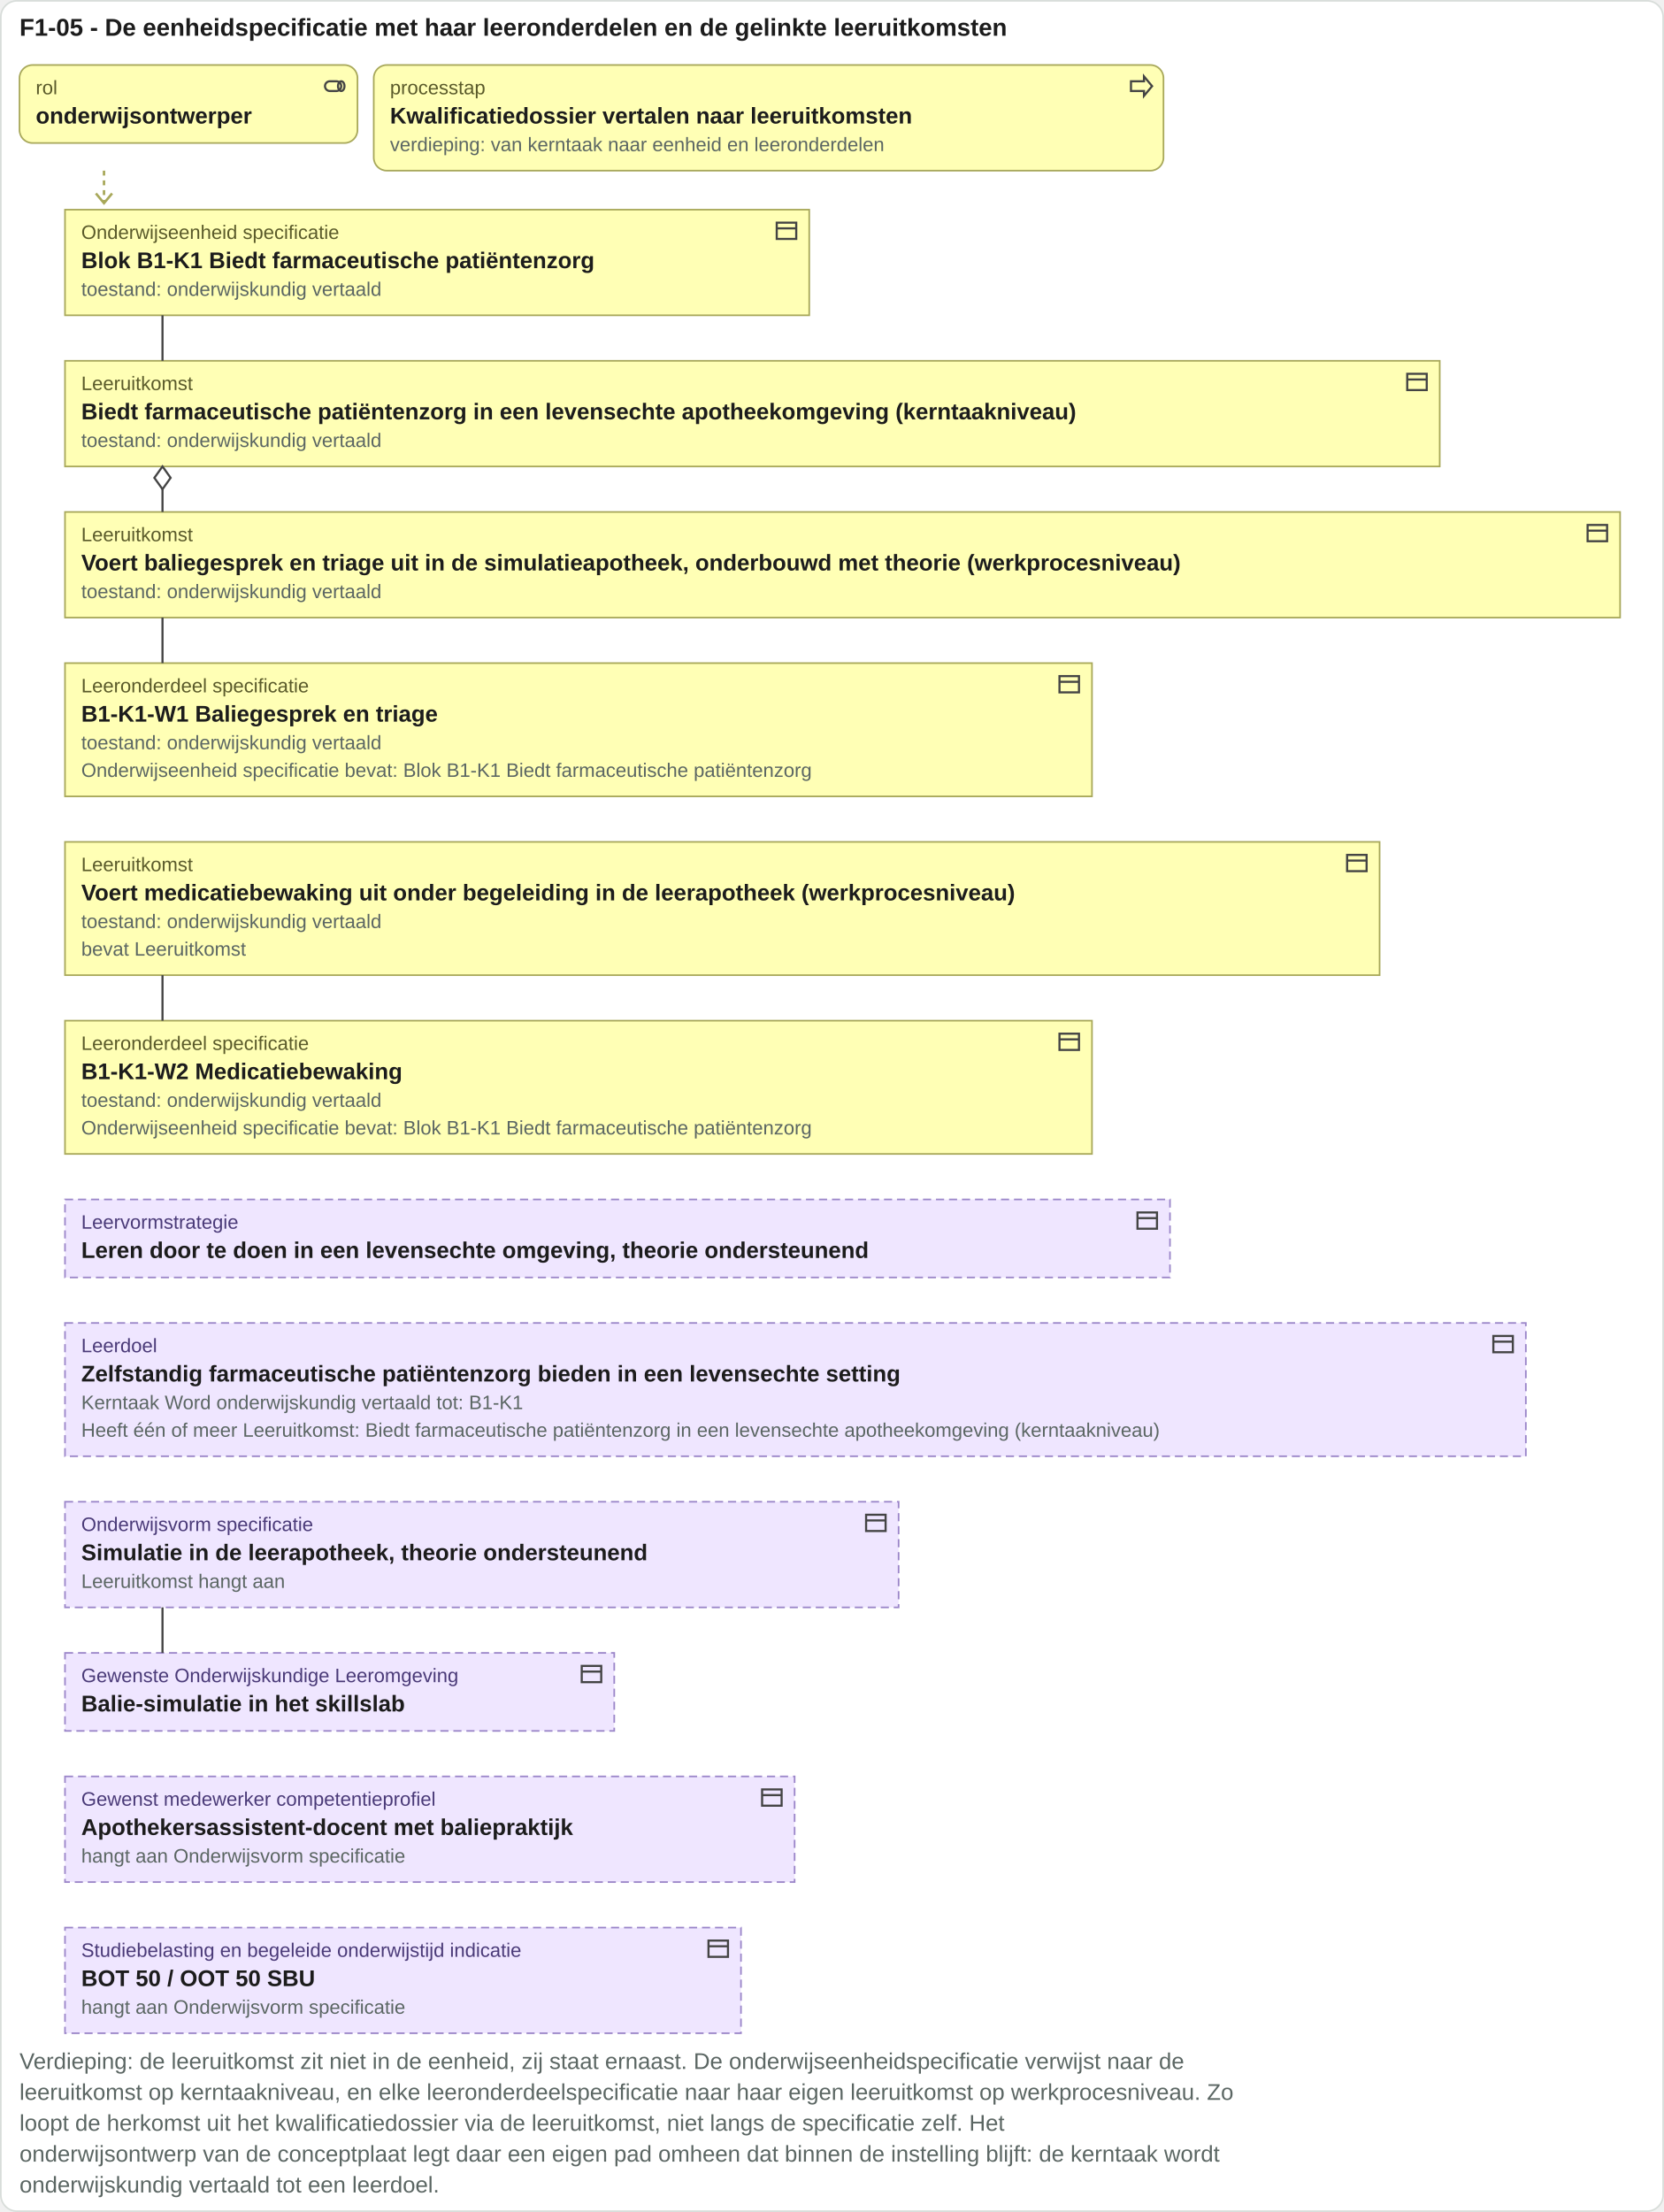
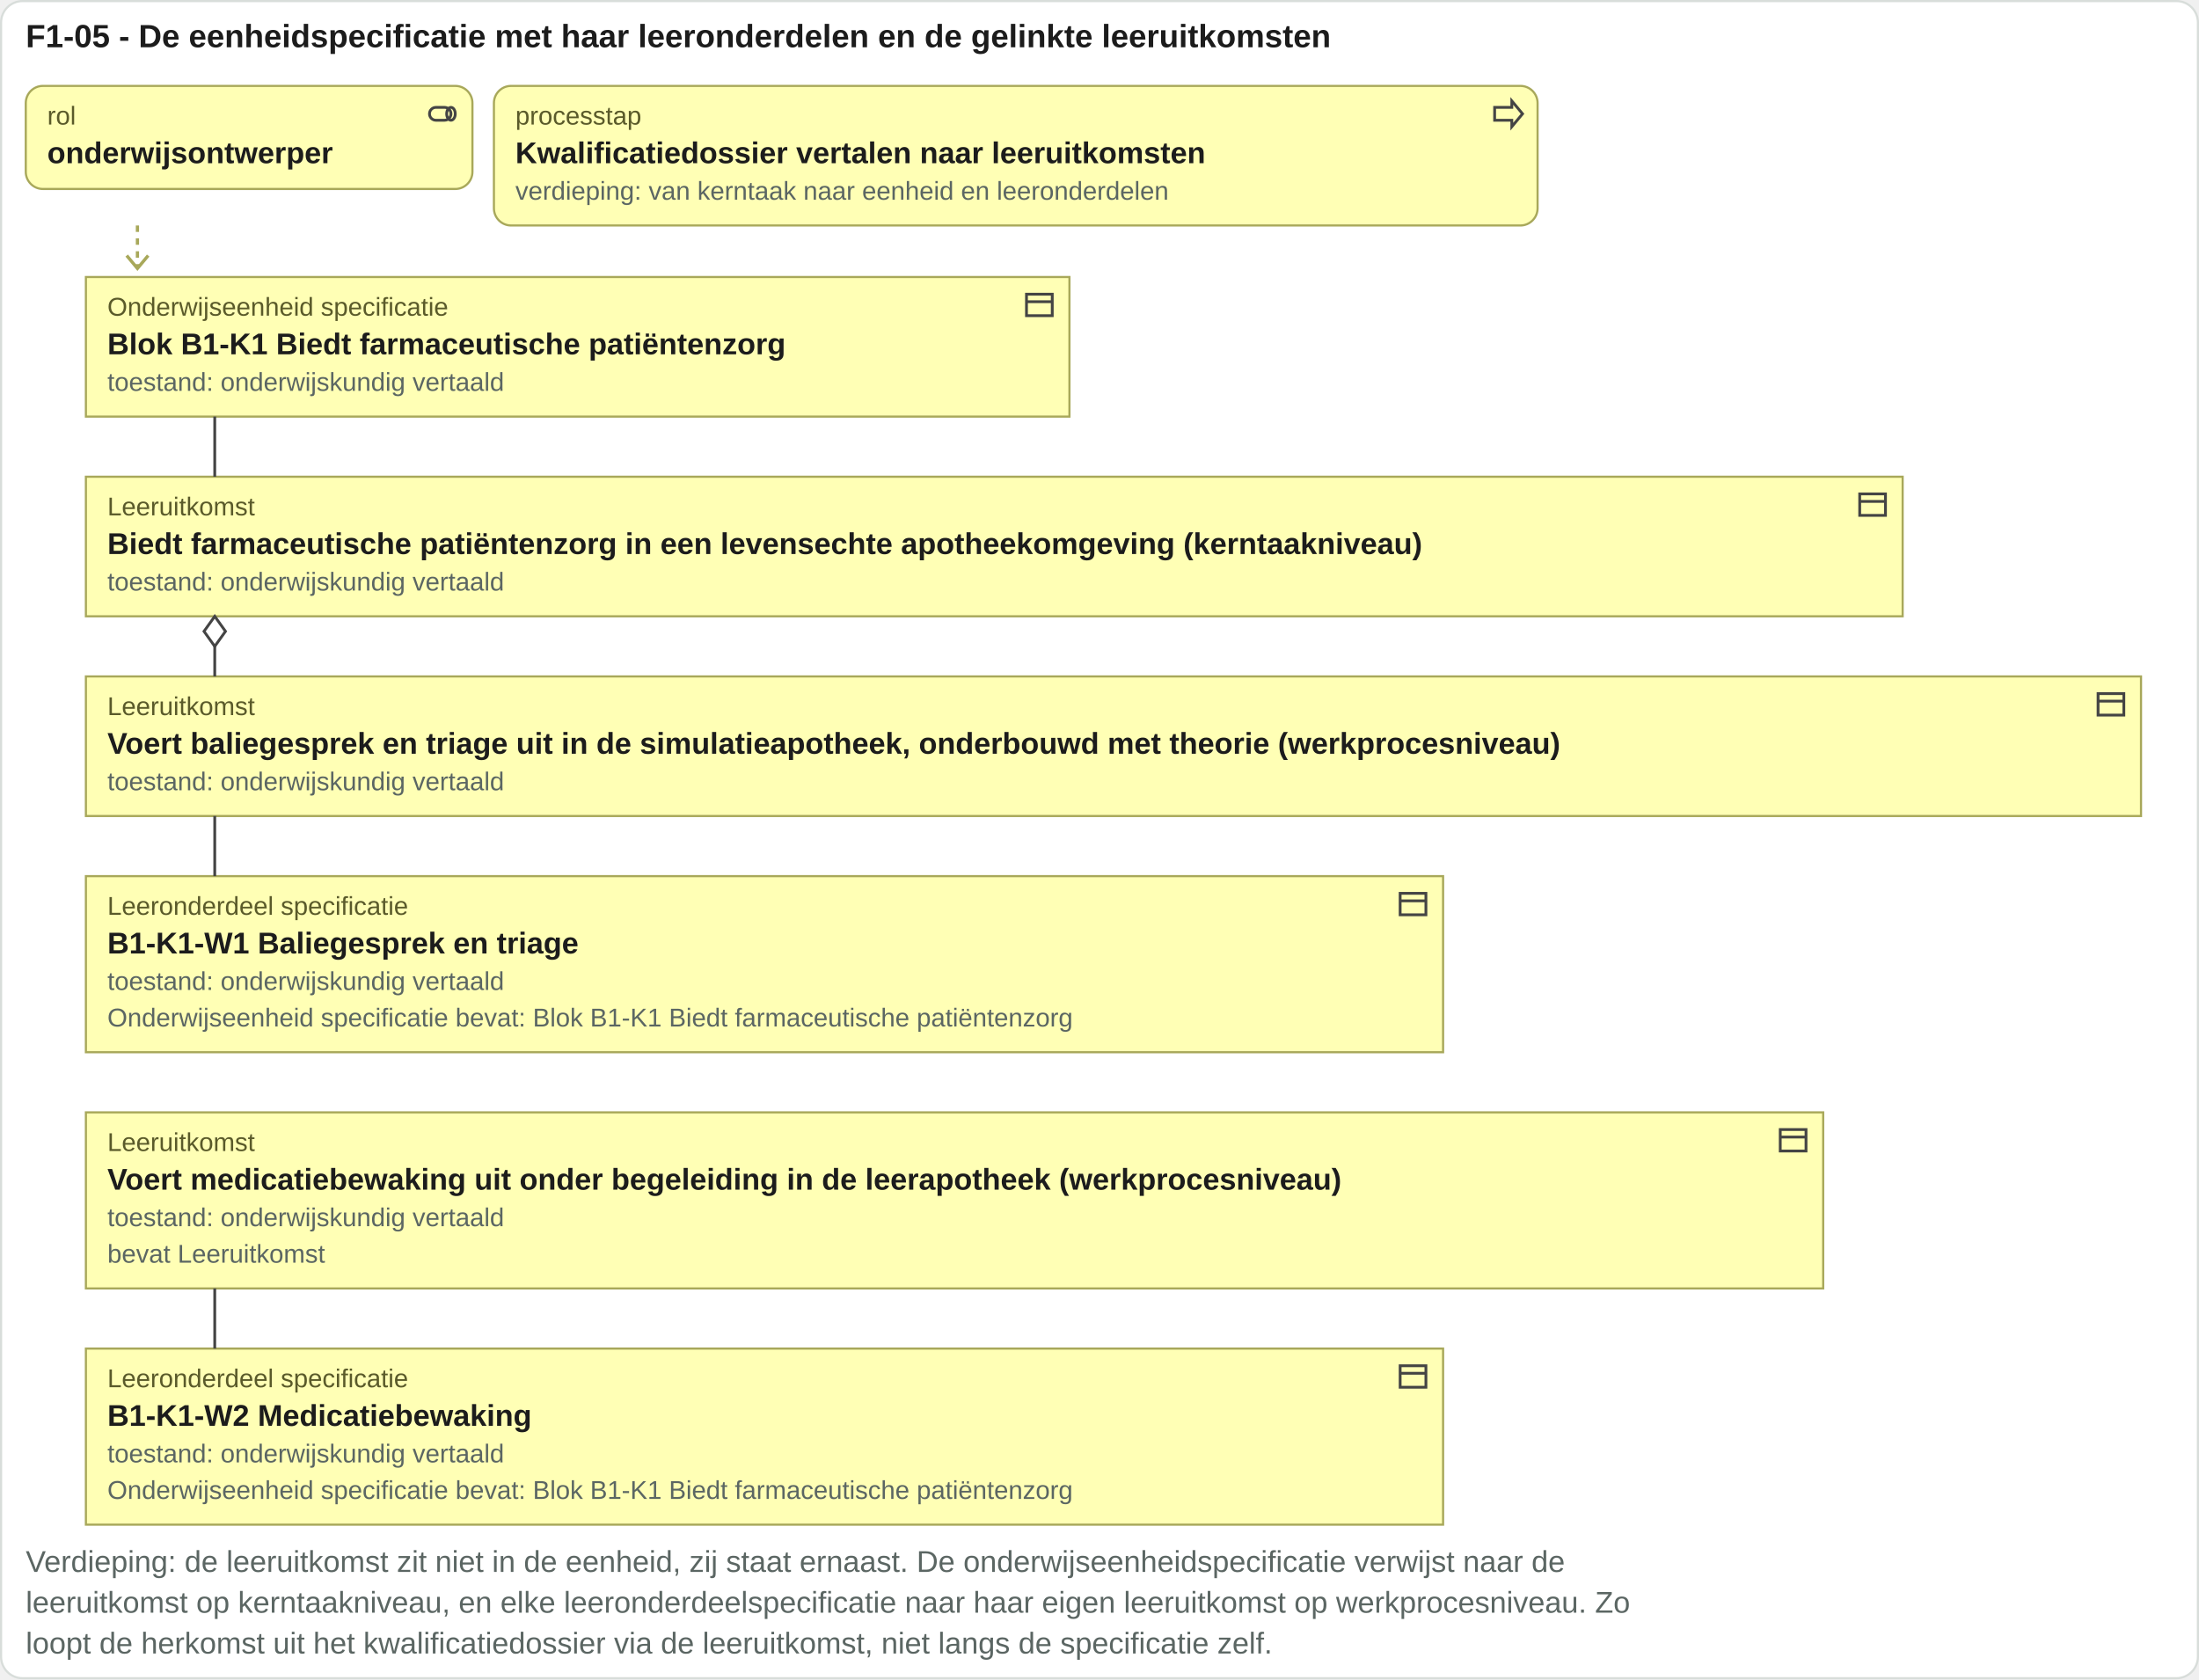
- <svg xmlns="http://www.w3.org/2000/svg" viewBox="0 0 1024 1361" width="1024" height="1361">
-   <rect x="0.5" y="0.5" width="1023" height="1360" rx="10" fill="#ffffff" stroke="#d8ddda" />
+ <svg xmlns="http://www.w3.org/2000/svg" viewBox="0 0 1024 782" width="1024" height="782">
+   <rect x="0.5" y="0.5" width="1023" height="781" rx="10" fill="#ffffff" stroke="#d8ddda" />
  <text x="12" y="22" font-family="Arial, Helvetica, sans-serif" font-size="15" font-weight="bold" fill="#1c1c1c" text-anchor="start">F1-05 - De eenheidspecificatie met haar leeronderdelen en de gelinkte leeruitkomsten</text>
  <rect x="12" y="40" width="208" height="48" rx="8" fill="#ffffb5" stroke="#a8a85a" />
  <g transform="translate(198,45)" fill="none" stroke="#444" stroke-width="1.3">
    <rect x="2" y="5" width="10" height="6" rx="3" />
    <ellipse cx="12" cy="8" rx="2" ry="3" />
  </g>
  <text x="22" y="58" font-family="Arial, Helvetica, sans-serif" font-size="12" fill="#5a5a2a" text-anchor="start">rol</text>
  <text x="22" y="76" font-family="Arial, Helvetica, sans-serif" font-size="14" font-weight="bold" fill="#1c1c1c" text-anchor="start">onderwijsontwerper</text>
  <rect x="230" y="40" width="486" height="65" rx="8" fill="#ffffb5" stroke="#a8a85a" />
  <g transform="translate(694,45)" fill="none" stroke="#444" stroke-width="1.3">
    <path d="M2 5h8V2l5 6-5 6v-3H2z" />
  </g>
  <text x="240" y="58" font-family="Arial, Helvetica, sans-serif" font-size="12" fill="#5a5a2a" text-anchor="start">processtap</text>
  <text x="240" y="76" font-family="Arial, Helvetica, sans-serif" font-size="14" font-weight="bold" fill="#1c1c1c" text-anchor="start">Kwalificatiedossier vertalen naar leeruitkomsten</text>
  <text x="240" y="93" font-family="Arial, Helvetica, sans-serif" font-size="12" fill="#5b6663" text-anchor="start">verdieping: van kerntaak naar eenheid en leeronderdelen</text>
  <path d="M64 105 V125" stroke="#a8a85a" stroke-width="1.5" stroke-dasharray="3 3" />
  <path d="M59 119 l5 6 5 -6" fill="none" stroke="#a8a85a" stroke-width="1.5" />
  <rect x="40" y="129" width="458" height="65" rx="0" fill="#ffffb5" stroke="#a8a85a" />
  <g transform="translate(476,134)" fill="none" stroke="#444" stroke-width="1.3">
    <rect x="2" y="3" width="12" height="10" />
    <path d="M2 6.5h12" />
  </g>
  <text x="50" y="147" font-family="Arial, Helvetica, sans-serif" font-size="12" fill="#5a5a2a" text-anchor="start">Onderwijseenheid specificatie</text>
  <text x="50" y="165" font-family="Arial, Helvetica, sans-serif" font-size="14" font-weight="bold" fill="#1c1c1c" text-anchor="start">Blok B1-K1 Biedt farmaceutische patiëntenzorg</text>
  <text x="50" y="182" font-family="Arial, Helvetica, sans-serif" font-size="12" fill="#5b6663" text-anchor="start">toestand: onderwijskundig vertaald</text>
  <rect x="40" y="222" width="846" height="65" rx="0" fill="#ffffb5" stroke="#a8a85a" />
  <g transform="translate(864,227)" fill="none" stroke="#444" stroke-width="1.3">
    <rect x="2" y="3" width="12" height="10" />
    <path d="M2 6.5h12" />
  </g>
  <text x="50" y="240" font-family="Arial, Helvetica, sans-serif" font-size="12" fill="#5a5a2a" text-anchor="start">Leeruitkomst</text>
  <text x="50" y="258" font-family="Arial, Helvetica, sans-serif" font-size="14" font-weight="bold" fill="#1c1c1c" text-anchor="start">Biedt farmaceutische patiëntenzorg in een levensechte apotheekomgeving (kerntaakniveau)</text>
  <text x="50" y="275" font-family="Arial, Helvetica, sans-serif" font-size="12" fill="#5b6663" text-anchor="start">toestand: onderwijskundig vertaald</text>
  <rect x="40" y="315" width="957" height="65" rx="0" fill="#ffffb5" stroke="#a8a85a" />
  <g transform="translate(975,320)" fill="none" stroke="#444" stroke-width="1.3">
    <rect x="2" y="3" width="12" height="10" />
    <path d="M2 6.5h12" />
  </g>
  <text x="50" y="333" font-family="Arial, Helvetica, sans-serif" font-size="12" fill="#5a5a2a" text-anchor="start">Leeruitkomst</text>
  <text x="50" y="351" font-family="Arial, Helvetica, sans-serif" font-size="14" font-weight="bold" fill="#1c1c1c" text-anchor="start">Voert baliegesprek en triage uit in de simulatieapotheek, onderbouwd met theorie (werkprocesniveau)</text>
  <text x="50" y="368" font-family="Arial, Helvetica, sans-serif" font-size="12" fill="#5b6663" text-anchor="start">toestand: onderwijskundig vertaald</text>
  <rect x="40" y="408" width="632" height="82" rx="0" fill="#ffffb5" stroke="#a8a85a" />
  <g transform="translate(650,413)" fill="none" stroke="#444" stroke-width="1.3">
    <rect x="2" y="3" width="12" height="10" />
    <path d="M2 6.5h12" />
  </g>
  <text x="50" y="426" font-family="Arial, Helvetica, sans-serif" font-size="12" fill="#5a5a2a" text-anchor="start">Leeronderdeel specificatie</text>
  <text x="50" y="444" font-family="Arial, Helvetica, sans-serif" font-size="14" font-weight="bold" fill="#1c1c1c" text-anchor="start">B1-K1-W1 Baliegesprek en triage</text>
  <text x="50" y="461" font-family="Arial, Helvetica, sans-serif" font-size="12" fill="#5b6663" text-anchor="start">toestand: onderwijskundig vertaald</text>
  <text x="50" y="478" font-family="Arial, Helvetica, sans-serif" font-size="12" fill="#5b6663" text-anchor="start">Onderwijseenheid specificatie bevat: Blok B1-K1 Biedt farmaceutische patiëntenzorg</text>
  <rect x="40" y="518" width="809" height="82" rx="0" fill="#ffffb5" stroke="#a8a85a" />
  <g transform="translate(827,523)" fill="none" stroke="#444" stroke-width="1.3">
    <rect x="2" y="3" width="12" height="10" />
    <path d="M2 6.5h12" />
  </g>
  <text x="50" y="536" font-family="Arial, Helvetica, sans-serif" font-size="12" fill="#5a5a2a" text-anchor="start">Leeruitkomst</text>
  <text x="50" y="554" font-family="Arial, Helvetica, sans-serif" font-size="14" font-weight="bold" fill="#1c1c1c" text-anchor="start">Voert medicatiebewaking uit onder begeleiding in de leerapotheek (werkprocesniveau)</text>
  <text x="50" y="571" font-family="Arial, Helvetica, sans-serif" font-size="12" fill="#5b6663" text-anchor="start">toestand: onderwijskundig vertaald</text>
  <text x="50" y="588" font-family="Arial, Helvetica, sans-serif" font-size="12" fill="#5b6663" text-anchor="start">bevat Leeruitkomst</text>
  <rect x="40" y="628" width="632" height="82" rx="0" fill="#ffffb5" stroke="#a8a85a" />
  <g transform="translate(650,633)" fill="none" stroke="#444" stroke-width="1.3">
    <rect x="2" y="3" width="12" height="10" />
    <path d="M2 6.5h12" />
  </g>
  <text x="50" y="646" font-family="Arial, Helvetica, sans-serif" font-size="12" fill="#5a5a2a" text-anchor="start">Leeronderdeel specificatie</text>
  <text x="50" y="664" font-family="Arial, Helvetica, sans-serif" font-size="14" font-weight="bold" fill="#1c1c1c" text-anchor="start">B1-K1-W2 Medicatiebewaking</text>
  <text x="50" y="681" font-family="Arial, Helvetica, sans-serif" font-size="12" fill="#5b6663" text-anchor="start">toestand: onderwijskundig vertaald</text>
  <text x="50" y="698" font-family="Arial, Helvetica, sans-serif" font-size="12" fill="#5b6663" text-anchor="start">Onderwijseenheid specificatie bevat: Blok B1-K1 Biedt farmaceutische patiëntenzorg</text>
-   <rect x="40" y="738" width="680" height="48" rx="0" fill="#efe6ff" stroke="#9b86c9" stroke-dasharray="5 3" />
-   <g transform="translate(698,743)" fill="none" stroke="#444" stroke-width="1.3">
-     <rect x="2" y="3" width="12" height="10" />
-     <path d="M2 6.5h12" />
-   </g>
-   <text x="50" y="756" font-family="Arial, Helvetica, sans-serif" font-size="12" fill="#4a3a78" text-anchor="start">Leervormstrategie</text>
-   <text x="50" y="774" font-family="Arial, Helvetica, sans-serif" font-size="14" font-weight="bold" fill="#1c1c1c" text-anchor="start">Leren door te doen in een levensechte omgeving, theorie ondersteunend</text>
-   <rect x="40" y="814" width="899" height="82" rx="0" fill="#efe6ff" stroke="#9b86c9" stroke-dasharray="5 3" />
-   <g transform="translate(917,819)" fill="none" stroke="#444" stroke-width="1.3">
-     <rect x="2" y="3" width="12" height="10" />
-     <path d="M2 6.5h12" />
-   </g>
-   <text x="50" y="832" font-family="Arial, Helvetica, sans-serif" font-size="12" fill="#4a3a78" text-anchor="start">Leerdoel</text>
-   <text x="50" y="850" font-family="Arial, Helvetica, sans-serif" font-size="14" font-weight="bold" fill="#1c1c1c" text-anchor="start">Zelfstandig farmaceutische patiëntenzorg bieden in een levensechte setting</text>
-   <text x="50" y="867" font-family="Arial, Helvetica, sans-serif" font-size="12" fill="#5b6663" text-anchor="start">Kerntaak Word onderwijskundig vertaald tot: B1-K1</text>
-   <text x="50" y="884" font-family="Arial, Helvetica, sans-serif" font-size="12" fill="#5b6663" text-anchor="start">Heeft één of meer Leeruitkomst: Biedt farmaceutische patiëntenzorg in een levensechte apotheekomgeving (kerntaakniveau)</text>
-   <rect x="40" y="924" width="513" height="65" rx="0" fill="#efe6ff" stroke="#9b86c9" stroke-dasharray="5 3" />
-   <g transform="translate(531,929)" fill="none" stroke="#444" stroke-width="1.3">
-     <rect x="2" y="3" width="12" height="10" />
-     <path d="M2 6.5h12" />
-   </g>
-   <text x="50" y="942" font-family="Arial, Helvetica, sans-serif" font-size="12" fill="#4a3a78" text-anchor="start">Onderwijsvorm specificatie</text>
-   <text x="50" y="960" font-family="Arial, Helvetica, sans-serif" font-size="14" font-weight="bold" fill="#1c1c1c" text-anchor="start">Simulatie in de leerapotheek, theorie ondersteunend</text>
-   <text x="50" y="977" font-family="Arial, Helvetica, sans-serif" font-size="12" fill="#5b6663" text-anchor="start">Leeruitkomst hangt aan</text>
-   <rect x="40" y="1017" width="338" height="48" rx="0" fill="#efe6ff" stroke="#9b86c9" stroke-dasharray="5 3" />
-   <g transform="translate(356,1022)" fill="none" stroke="#444" stroke-width="1.3">
-     <rect x="2" y="3" width="12" height="10" />
-     <path d="M2 6.5h12" />
-   </g>
-   <text x="50" y="1035" font-family="Arial, Helvetica, sans-serif" font-size="12" fill="#4a3a78" text-anchor="start">Gewenste Onderwijskundige Leeromgeving</text>
-   <text x="50" y="1053" font-family="Arial, Helvetica, sans-serif" font-size="14" font-weight="bold" fill="#1c1c1c" text-anchor="start">Balie-simulatie in het skillslab</text>
-   <rect x="40" y="1093" width="449" height="65" rx="0" fill="#efe6ff" stroke="#9b86c9" stroke-dasharray="5 3" />
-   <g transform="translate(467,1098)" fill="none" stroke="#444" stroke-width="1.3">
-     <rect x="2" y="3" width="12" height="10" />
-     <path d="M2 6.5h12" />
-   </g>
-   <text x="50" y="1111" font-family="Arial, Helvetica, sans-serif" font-size="12" fill="#4a3a78" text-anchor="start">Gewenst medewerker competentieprofiel</text>
-   <text x="50" y="1129" font-family="Arial, Helvetica, sans-serif" font-size="14" font-weight="bold" fill="#1c1c1c" text-anchor="start">Apothekersassistent-docent met baliepraktijk</text>
-   <text x="50" y="1146" font-family="Arial, Helvetica, sans-serif" font-size="12" fill="#5b6663" text-anchor="start">hangt aan Onderwijsvorm specificatie</text>
-   <rect x="40" y="1186" width="416" height="65" rx="0" fill="#efe6ff" stroke="#9b86c9" stroke-dasharray="5 3" />
-   <g transform="translate(434,1191)" fill="none" stroke="#444" stroke-width="1.3">
-     <rect x="2" y="3" width="12" height="10" />
-     <path d="M2 6.5h12" />
-   </g>
-   <text x="50" y="1204" font-family="Arial, Helvetica, sans-serif" font-size="12" fill="#4a3a78" text-anchor="start">Studiebelasting en begeleide onderwijstijd indicatie</text>
-   <text x="50" y="1222" font-family="Arial, Helvetica, sans-serif" font-size="14" font-weight="bold" fill="#1c1c1c" text-anchor="start">BOT 50 / OOT 50 SBU</text>
-   <text x="50" y="1239" font-family="Arial, Helvetica, sans-serif" font-size="12" fill="#5b6663" text-anchor="start">hangt aan Onderwijsvorm specificatie</text>
  <path d="M100 194V222" stroke="#444" stroke-width="1.3" fill="none" />
  <path d="M100 287V315" stroke="#444" stroke-width="1.3" fill="none" />
  <path d="M100 287l-5 7l5 7l5 -7z" fill="#ffffff" stroke="#444" stroke-width="1.3" />
  <path d="M100 380V408" stroke="#444" stroke-width="1.3" fill="none" />
  <path d="M100 600V628" stroke="#444" stroke-width="1.3" fill="none" />
-   <path d="M100 989V1017" stroke="#444" stroke-width="1.3" fill="none" />
-   <text x="12" y="1273" font-family="Arial, Helvetica, sans-serif" font-size="14" fill="#5b6663" text-anchor="start">Verdieping: de leeruitkomst zit niet in de eenheid, zij staat ernaast. De onderwijseenheidspecificatie verwijst naar de</text>
-   <text x="12" y="1292" font-family="Arial, Helvetica, sans-serif" font-size="14" fill="#5b6663" text-anchor="start">leeruitkomst op kerntaakniveau, en elke leeronderdeelspecificatie naar haar eigen leeruitkomst op werkprocesniveau. Zo</text>
-   <text x="12" y="1311" font-family="Arial, Helvetica, sans-serif" font-size="14" fill="#5b6663" text-anchor="start">loopt de herkomst uit het kwalificatiedossier via de leeruitkomst, niet langs de specificatie zelf. Het</text>
-   <text x="12" y="1330" font-family="Arial, Helvetica, sans-serif" font-size="14" fill="#5b6663" text-anchor="start">onderwijsontwerp van de conceptplaat legt daar een eigen pad omheen dat binnen de instelling blijft: de kerntaak wordt</text>
-   <text x="12" y="1349" font-family="Arial, Helvetica, sans-serif" font-size="14" fill="#5b6663" text-anchor="start">onderwijskundig vertaald tot een leerdoel.</text>
+   <text x="12" y="732" font-family="Arial, Helvetica, sans-serif" font-size="14" fill="#5b6663" text-anchor="start">Verdieping: de leeruitkomst zit niet in de eenheid, zij staat ernaast. De onderwijseenheidspecificatie verwijst naar de</text>
+   <text x="12" y="751" font-family="Arial, Helvetica, sans-serif" font-size="14" fill="#5b6663" text-anchor="start">leeruitkomst op kerntaakniveau, en elke leeronderdeelspecificatie naar haar eigen leeruitkomst op werkprocesniveau. Zo</text>
+   <text x="12" y="770" font-family="Arial, Helvetica, sans-serif" font-size="14" fill="#5b6663" text-anchor="start">loopt de herkomst uit het kwalificatiedossier via de leeruitkomst, niet langs de specificatie zelf.</text>
</svg>
